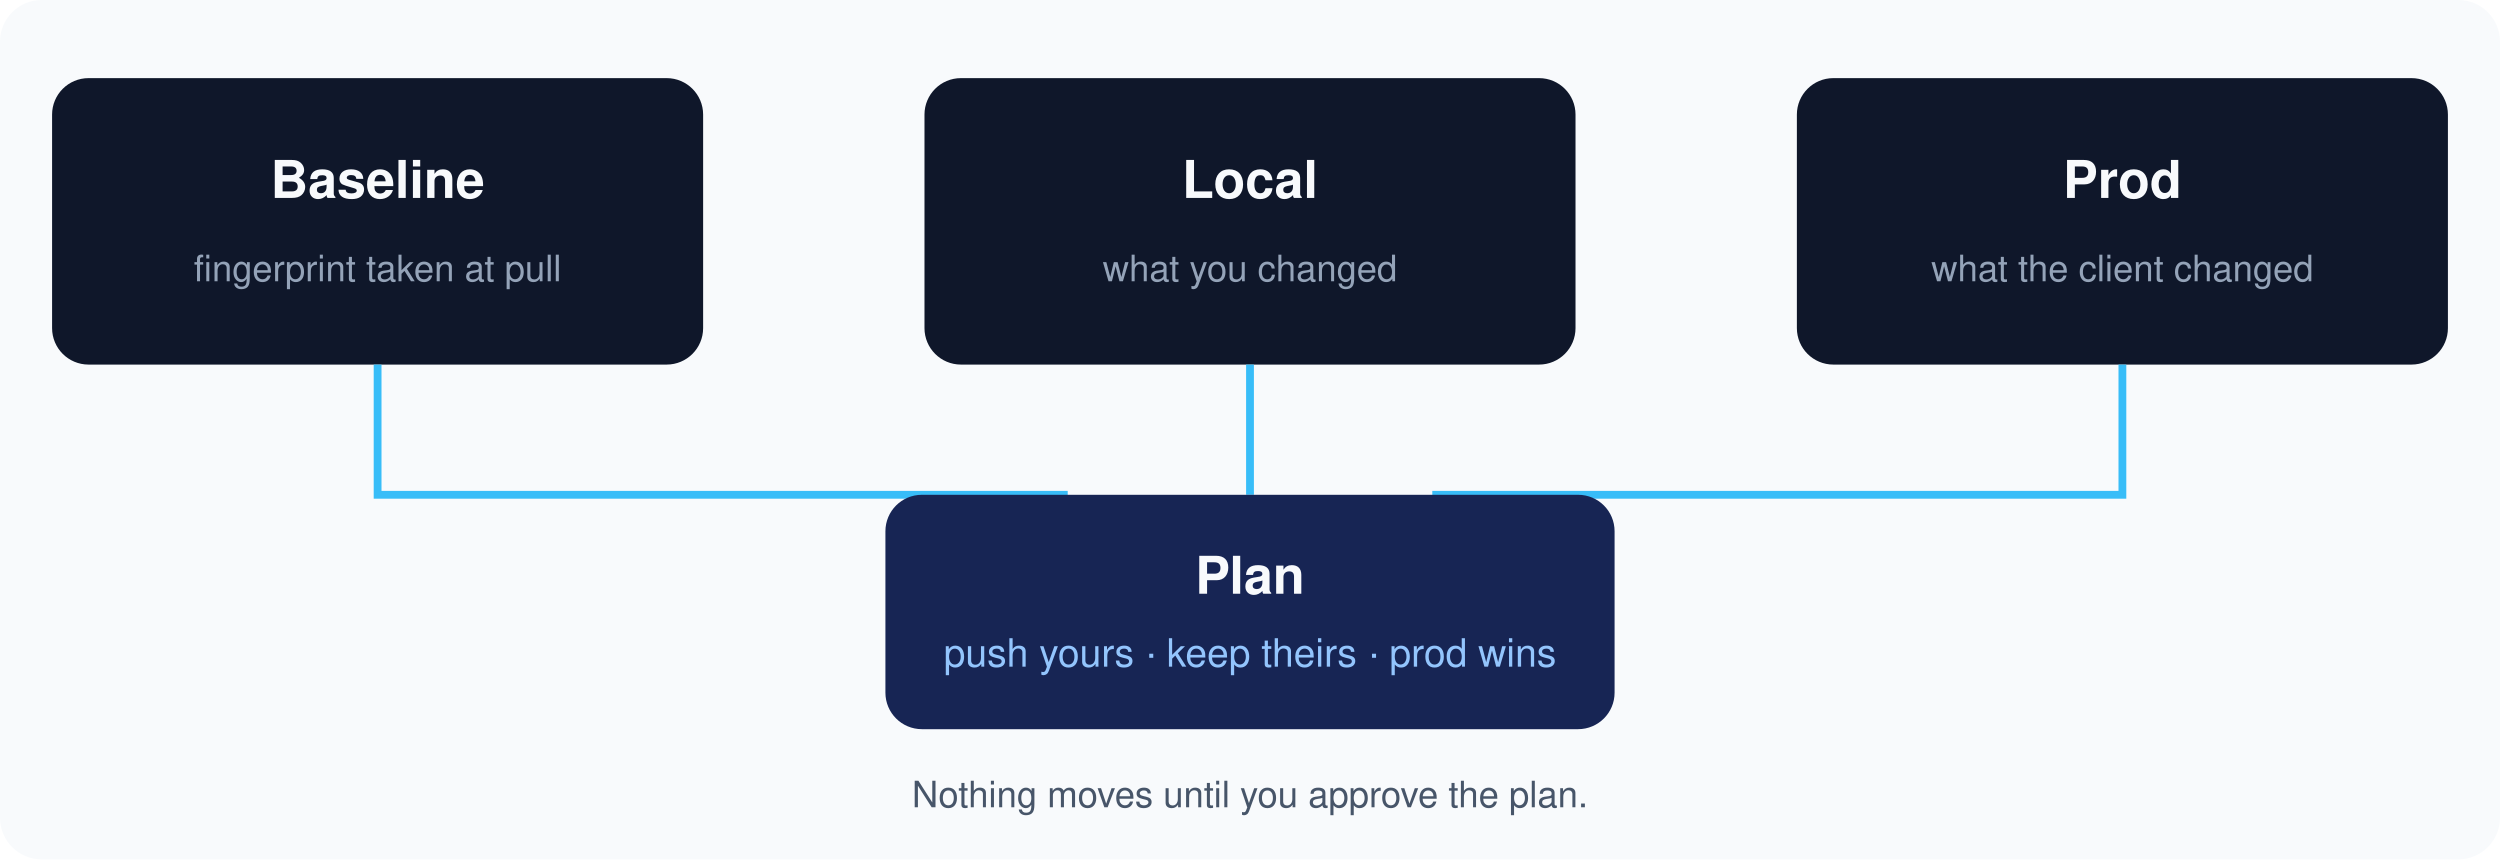
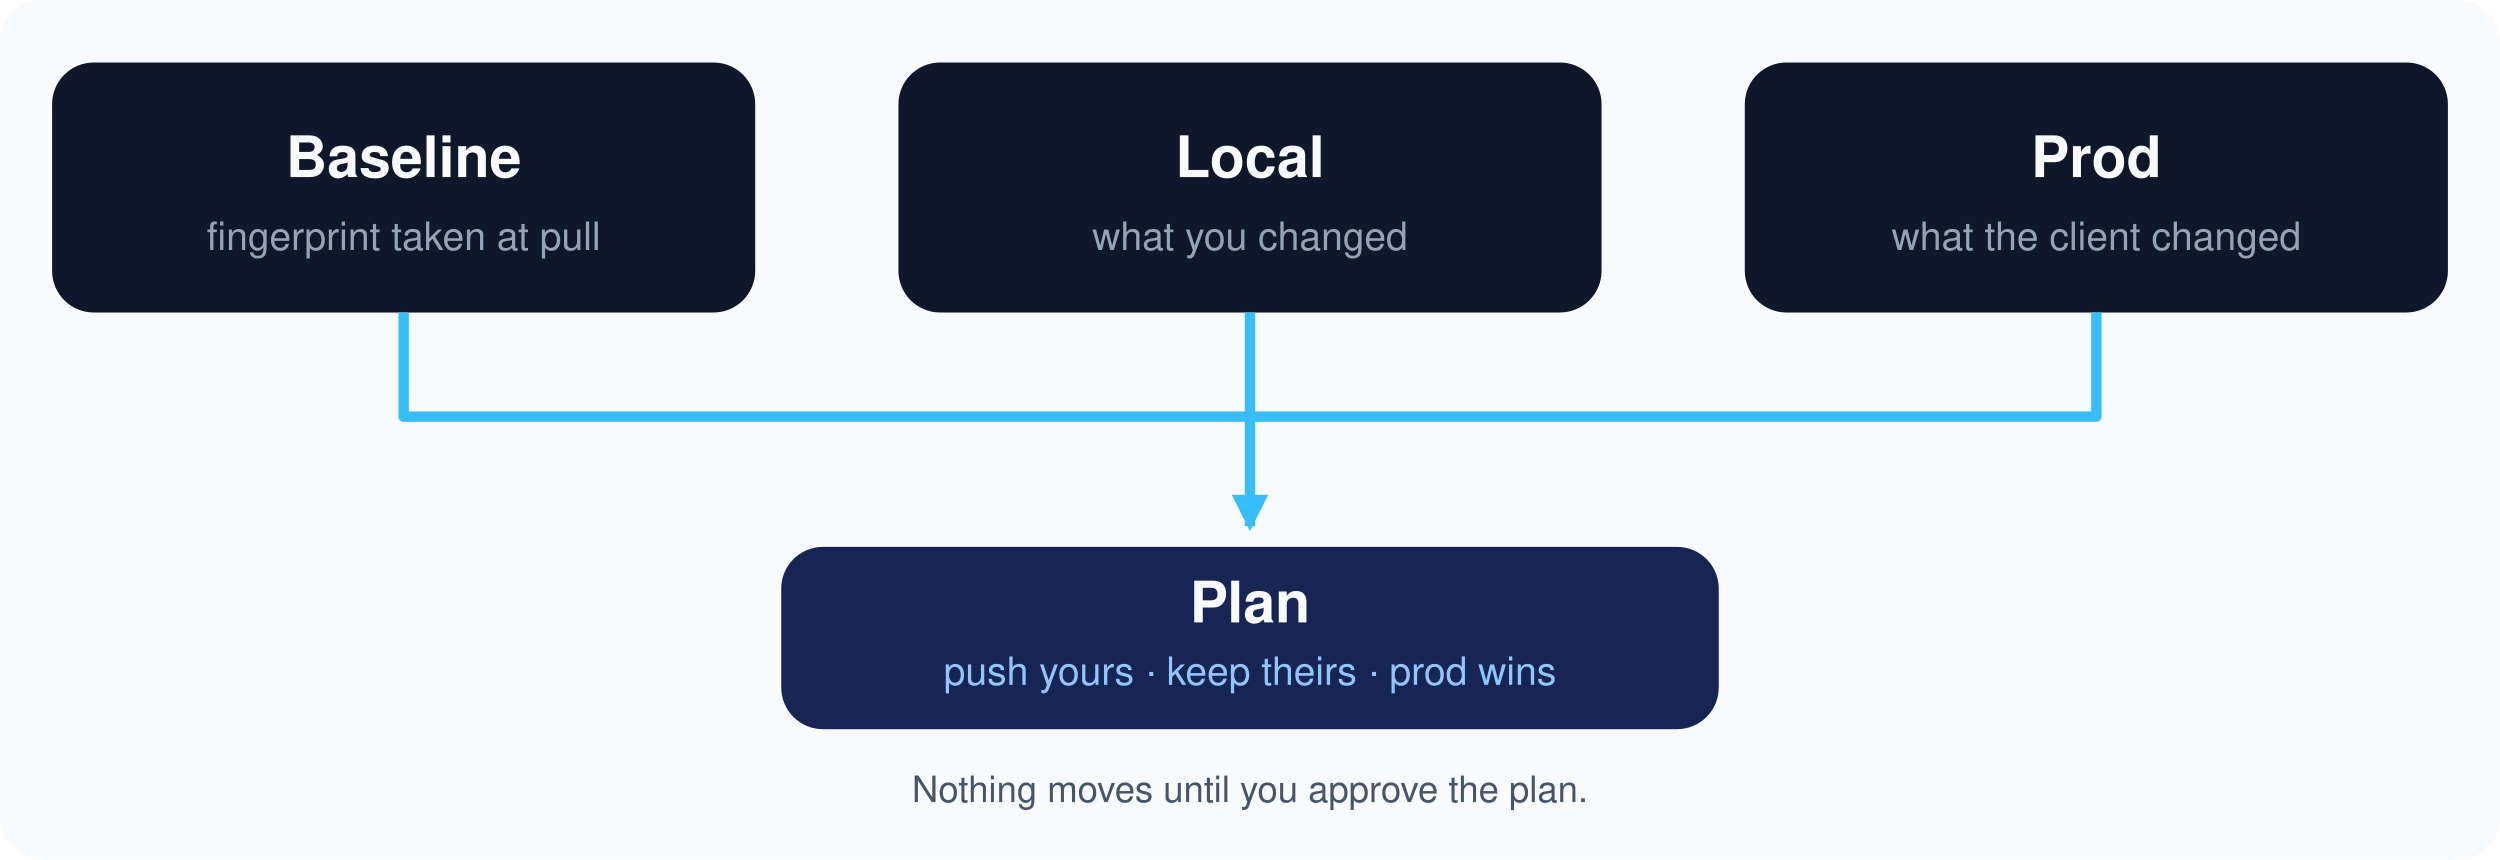
<svg xmlns="http://www.w3.org/2000/svg" viewBox="0 0 960 330" width="960" height="330" font-family="Helvetica,Arial,sans-serif">
  <rect width="100%" height="100%" rx="16" fill="#f8fafc" />
  <defs>
-     <marker id="a" markerWidth="10" markerHeight="10" refX="8" refY="5" orient="auto">
-       <path d="M0 0l10 5-10 5z" fill="#38bdf8" />
+     <marker id="a" markerUnits="userSpaceOnUse" markerWidth="14" markerHeight="14" refX="12" refY="7" orient="auto">
+       <path d="M0 0l14 7-14 7z" fill="#38bdf8" />
    </marker>
  </defs>
-   <g font-size="20" font-weight="700" fill="#f8fafc" text-anchor="middle">
-     <rect x="20" y="30" width="250" height="110" rx="14" fill="#0f172a" />
-     <text x="145" y="76">Baseline</text>
-     <text x="145" y="108" font-size="14" font-weight="400" fill="#94a3b8">fingerprint taken at pull</text>
-     <rect x="355" y="30" width="250" height="110" rx="14" fill="#0f172a" />
-     <text x="480" y="76">Local</text>
-     <text x="480" y="108" font-size="14" font-weight="400" fill="#94a3b8">what you changed</text>
-     <rect x="690" y="30" width="250" height="110" rx="14" fill="#0f172a" />
-     <text x="815" y="76">Prod</text>
-     <text x="815" y="108" font-size="14" font-weight="400" fill="#94a3b8">what the client changed</text>
-   </g>
-   <path d="M145 140V190H410" stroke="#38bdf8" stroke-width="3" fill="none" />
-   <path d="M480 140V190" stroke="#38bdf8" stroke-width="3" />
-   <path d="M815 140V190H550" stroke="#38bdf8" stroke-width="3" fill="none" />
-   <rect x="340" y="190" width="280" height="90" rx="14" fill="#172554" />
-   <text x="480" y="228" text-anchor="middle" font-size="20" font-weight="700" fill="#f8fafc">Plan</text>
-   <text x="480" y="256" text-anchor="middle" font-size="15" fill="#93c5fd">push yours · keep theirs · prod wins</text>
-   <text x="480" y="310" text-anchor="middle" font-size="14" fill="#475569">Nothing moves until you approve the plan.</text>
+   <rect x="20" y="24" width="270" height="96" rx="16" fill="#0f172a" />
+   <text x="155" y="68" text-anchor="middle" font-size="22" font-weight="700" fill="#f8fafc">Baseline</text>
+   <text x="155" y="96" text-anchor="middle" font-size="15" fill="#94a3b8">fingerprint taken at pull</text>
+   <rect x="345" y="24" width="270" height="96" rx="16" fill="#0f172a" />
+   <text x="480" y="68" text-anchor="middle" font-size="22" font-weight="700" fill="#f8fafc">Local</text>
+   <text x="480" y="96" text-anchor="middle" font-size="15" fill="#94a3b8">what you changed</text>
+   <rect x="670" y="24" width="270" height="96" rx="16" fill="#0f172a" />
+   <text x="805" y="68" text-anchor="middle" font-size="22" font-weight="700" fill="#f8fafc">Prod</text>
+   <text x="805" y="96" text-anchor="middle" font-size="15" fill="#94a3b8">what the client changed</text>
+   <path d="M155 120V160H805V120M480 120V160" fill="none" stroke="#38bdf8" stroke-width="4" stroke-linejoin="round" />
+   <path d="M480 160V202" stroke="#38bdf8" stroke-width="4" marker-end="url(#a)" />
+   <rect x="300" y="210" width="360" height="70" rx="16" fill="#172554" />
+   <text x="480" y="239" text-anchor="middle" font-size="22" font-weight="700" fill="#f8fafc">Plan</text>
+   <text x="480" y="263" text-anchor="middle" font-size="15" fill="#93c5fd">push yours · keep theirs · prod wins</text>
+   <text x="480" y="308" text-anchor="middle" font-size="14" fill="#475569">Nothing moves until you approve the plan.</text>
</svg>
